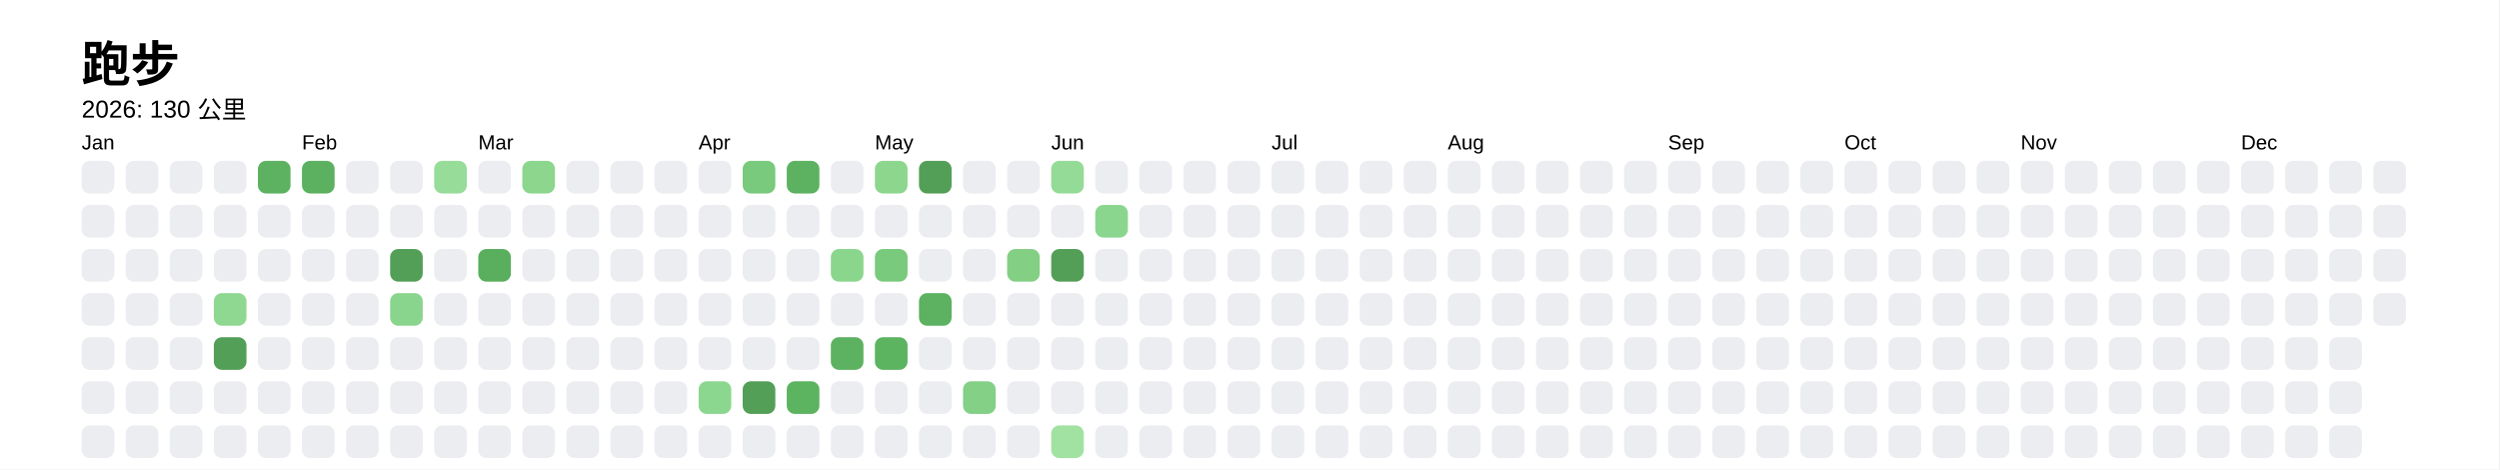
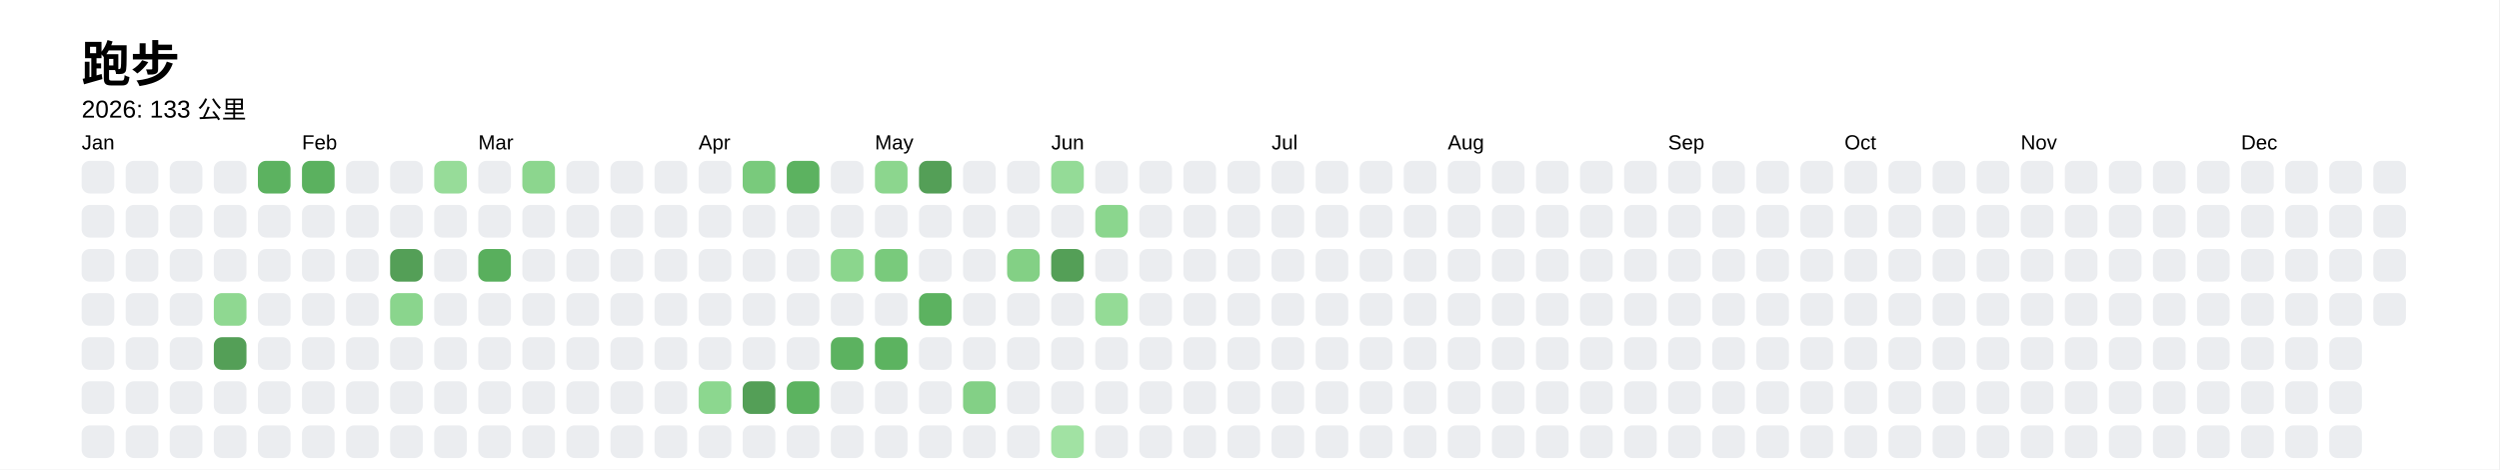
<svg xmlns="http://www.w3.org/2000/svg" baseProfile="full" height="57.5mm" version="1.1" viewBox="0,0,306.2,57.5" width="306.2mm">
  <defs />
  <rect fill="#FFFFFF" height="57.5" width="306.2" x="0" y="0" />
  <text fill="#000000" style="font-size:6px; font-family:Arial; font-weight:bold;" x="10" y="10">跑步</text>
-   <text fill="#000000" style="font-size:3px; font-family:Arial;" x="10" y="14.4">2026: 130 公里</text>
+   <text fill="#000000" style="font-size:3px; font-family:Arial;" x="10" y="14.4">2026: 133 公里</text>
  <text fill="#000000" style="font-size:2.5px; font-family:Arial" x="10" y="18.3">Jan</text>
  <rect fill="#EBEDF0" height="4" rx="1" ry="1" width="4" x="10" y="19.7" />
  <rect fill="#EBEDF0" height="4" rx="1" ry="1" width="4" x="10" y="25.1" />
  <rect fill="#EBEDF0" height="4" rx="1" ry="1" width="4" x="10" y="30.5" />
  <rect fill="#EBEDF0" height="4" rx="1" ry="1" width="4" x="10" y="35.9" />
  <rect fill="#EBEDF0" height="4" rx="1" ry="1" width="4" x="10" y="41.3" />
  <rect fill="#EBEDF0" height="4" rx="1" ry="1" width="4" x="10" y="46.7" />
  <rect fill="#EBEDF0" height="4" rx="1" ry="1" width="4" x="10" y="52.1" />
  <rect fill="#EBEDF0" height="4" rx="1" ry="1" width="4" x="15.4" y="19.7" />
  <rect fill="#EBEDF0" height="4" rx="1" ry="1" width="4" x="15.4" y="25.1" />
  <rect fill="#EBEDF0" height="4" rx="1" ry="1" width="4" x="15.4" y="30.5" />
  <rect fill="#EBEDF0" height="4" rx="1" ry="1" width="4" x="15.4" y="35.9" />
  <rect fill="#EBEDF0" height="4" rx="1" ry="1" width="4" x="15.4" y="41.3" />
  <rect fill="#EBEDF0" height="4" rx="1" ry="1" width="4" x="15.4" y="46.7" />
  <rect fill="#EBEDF0" height="4" rx="1" ry="1" width="4" x="15.4" y="52.1" />
  <rect fill="#EBEDF0" height="4" rx="1" ry="1" width="4" x="20.8" y="19.7" />
  <rect fill="#EBEDF0" height="4" rx="1" ry="1" width="4" x="20.8" y="25.1" />
  <rect fill="#EBEDF0" height="4" rx="1" ry="1" width="4" x="20.8" y="30.5" />
  <rect fill="#EBEDF0" height="4" rx="1" ry="1" width="4" x="20.8" y="35.9" />
  <rect fill="#EBEDF0" height="4" rx="1" ry="1" width="4" x="20.8" y="41.3" />
  <rect fill="#EBEDF0" height="4" rx="1" ry="1" width="4" x="20.8" y="46.7" />
  <rect fill="#EBEDF0" height="4" rx="1" ry="1" width="4" x="20.8" y="52.1" />
  <rect fill="#EBEDF0" height="4" rx="1" ry="1" width="4" x="26.2" y="19.7" />
  <rect fill="#EBEDF0" height="4" rx="1" ry="1" width="4" x="26.2" y="25.1" />
  <rect fill="#EBEDF0" height="4" rx="1" ry="1" width="4" x="26.2" y="30.5" />
  <rect fill="#8fd891" height="4" rx="1" ry="1" width="4" x="26.2" y="35.9" />
  <rect fill="#549F57" height="4" rx="1" ry="1" width="4" x="26.2" y="41.3" />
  <rect fill="#EBEDF0" height="4" rx="1" ry="1" width="4" x="26.2" y="46.7" />
  <rect fill="#EBEDF0" height="4" rx="1" ry="1" width="4" x="26.2" y="52.1" />
  <rect fill="#5cb260" height="4" rx="1" ry="1" width="4" x="31.6" y="19.7" />
  <rect fill="#EBEDF0" height="4" rx="1" ry="1" width="4" x="31.6" y="25.1" />
  <rect fill="#EBEDF0" height="4" rx="1" ry="1" width="4" x="31.6" y="30.5" />
  <rect fill="#EBEDF0" height="4" rx="1" ry="1" width="4" x="31.6" y="35.9" />
  <rect fill="#EBEDF0" height="4" rx="1" ry="1" width="4" x="31.6" y="41.3" />
  <rect fill="#EBEDF0" height="4" rx="1" ry="1" width="4" x="31.6" y="46.7" />
  <rect fill="#EBEDF0" height="4" rx="1" ry="1" width="4" x="31.6" y="52.1" />
  <text fill="#000000" style="font-size:2.5px; font-family:Arial" x="37.0" y="18.3">Feb</text>
  <rect fill="#5bb15f" height="4" rx="1" ry="1" width="4" x="37.0" y="19.7" />
  <rect fill="#EBEDF0" height="4" rx="1" ry="1" width="4" x="37.0" y="25.1" />
  <rect fill="#EBEDF0" height="4" rx="1" ry="1" width="4" x="37.0" y="30.5" />
  <rect fill="#EBEDF0" height="4" rx="1" ry="1" width="4" x="37.0" y="35.9" />
  <rect fill="#EBEDF0" height="4" rx="1" ry="1" width="4" x="37.0" y="41.3" />
  <rect fill="#EBEDF0" height="4" rx="1" ry="1" width="4" x="37.0" y="46.7" />
  <rect fill="#EBEDF0" height="4" rx="1" ry="1" width="4" x="37.0" y="52.1" />
  <rect fill="#EBEDF0" height="4" rx="1" ry="1" width="4" x="42.4" y="19.7" />
  <rect fill="#EBEDF0" height="4" rx="1" ry="1" width="4" x="42.4" y="25.1" />
  <rect fill="#EBEDF0" height="4" rx="1" ry="1" width="4" x="42.4" y="30.5" />
  <rect fill="#EBEDF0" height="4" rx="1" ry="1" width="4" x="42.4" y="35.9" />
  <rect fill="#EBEDF0" height="4" rx="1" ry="1" width="4" x="42.4" y="41.3" />
  <rect fill="#EBEDF0" height="4" rx="1" ry="1" width="4" x="42.4" y="46.7" />
  <rect fill="#EBEDF0" height="4" rx="1" ry="1" width="4" x="42.4" y="52.1" />
  <rect fill="#EBEDF0" height="4" rx="1" ry="1" width="4" x="47.8" y="19.7" />
  <rect fill="#EBEDF0" height="4" rx="1" ry="1" width="4" x="47.8" y="25.1" />
  <rect fill="#549F57" height="4" rx="1" ry="1" width="4" x="47.8" y="30.5" />
  <rect fill="#8ad58d" height="4" rx="1" ry="1" width="4" x="47.8" y="35.9" />
  <rect fill="#EBEDF0" height="4" rx="1" ry="1" width="4" x="47.8" y="41.3" />
  <rect fill="#EBEDF0" height="4" rx="1" ry="1" width="4" x="47.8" y="46.7" />
  <rect fill="#EBEDF0" height="4" rx="1" ry="1" width="4" x="47.8" y="52.1" />
  <rect fill="#97dc99" height="4" rx="1" ry="1" width="4" x="53.2" y="19.7" />
  <rect fill="#EBEDF0" height="4" rx="1" ry="1" width="4" x="53.2" y="25.1" />
  <rect fill="#EBEDF0" height="4" rx="1" ry="1" width="4" x="53.2" y="30.5" />
  <rect fill="#EBEDF0" height="4" rx="1" ry="1" width="4" x="53.2" y="35.9" />
  <rect fill="#EBEDF0" height="4" rx="1" ry="1" width="4" x="53.2" y="41.3" />
  <rect fill="#EBEDF0" height="4" rx="1" ry="1" width="4" x="53.2" y="46.7" />
  <rect fill="#EBEDF0" height="4" rx="1" ry="1" width="4" x="53.2" y="52.1" />
  <text fill="#000000" style="font-size:2.5px; font-family:Arial" x="58.6" y="18.3">Mar</text>
  <rect fill="#EBEDF0" height="4" rx="1" ry="1" width="4" x="58.6" y="19.7" />
  <rect fill="#EBEDF0" height="4" rx="1" ry="1" width="4" x="58.6" y="25.1" />
  <rect fill="#59af5d" height="4" rx="1" ry="1" width="4" x="58.6" y="30.5" />
  <rect fill="#EBEDF0" height="4" rx="1" ry="1" width="4" x="58.6" y="35.9" />
  <rect fill="#EBEDF0" height="4" rx="1" ry="1" width="4" x="58.6" y="41.3" />
  <rect fill="#EBEDF0" height="4" rx="1" ry="1" width="4" x="58.6" y="46.7" />
  <rect fill="#EBEDF0" height="4" rx="1" ry="1" width="4" x="58.6" y="52.1" />
  <rect fill="#8cd68e" height="4" rx="1" ry="1" width="4" x="64" y="19.7" />
  <rect fill="#EBEDF0" height="4" rx="1" ry="1" width="4" x="64" y="25.1" />
  <rect fill="#EBEDF0" height="4" rx="1" ry="1" width="4" x="64" y="30.5" />
  <rect fill="#EBEDF0" height="4" rx="1" ry="1" width="4" x="64" y="35.9" />
  <rect fill="#EBEDF0" height="4" rx="1" ry="1" width="4" x="64" y="41.3" />
  <rect fill="#EBEDF0" height="4" rx="1" ry="1" width="4" x="64" y="46.7" />
  <rect fill="#EBEDF0" height="4" rx="1" ry="1" width="4" x="64" y="52.1" />
  <rect fill="#EBEDF0" height="4" rx="1" ry="1" width="4" x="69.4" y="19.7" />
  <rect fill="#EBEDF0" height="4" rx="1" ry="1" width="4" x="69.4" y="25.1" />
  <rect fill="#EBEDF0" height="4" rx="1" ry="1" width="4" x="69.4" y="30.5" />
  <rect fill="#EBEDF0" height="4" rx="1" ry="1" width="4" x="69.4" y="35.9" />
  <rect fill="#EBEDF0" height="4" rx="1" ry="1" width="4" x="69.4" y="41.3" />
  <rect fill="#EBEDF0" height="4" rx="1" ry="1" width="4" x="69.4" y="46.7" />
  <rect fill="#EBEDF0" height="4" rx="1" ry="1" width="4" x="69.4" y="52.1" />
  <rect fill="#EBEDF0" height="4" rx="1" ry="1" width="4" x="74.8" y="19.7" />
  <rect fill="#EBEDF0" height="4" rx="1" ry="1" width="4" x="74.8" y="25.1" />
  <rect fill="#EBEDF0" height="4" rx="1" ry="1" width="4" x="74.8" y="30.5" />
  <rect fill="#EBEDF0" height="4" rx="1" ry="1" width="4" x="74.8" y="35.9" />
  <rect fill="#EBEDF0" height="4" rx="1" ry="1" width="4" x="74.8" y="41.3" />
  <rect fill="#EBEDF0" height="4" rx="1" ry="1" width="4" x="74.8" y="46.7" />
  <rect fill="#EBEDF0" height="4" rx="1" ry="1" width="4" x="74.8" y="52.1" />
  <rect fill="#EBEDF0" height="4" rx="1" ry="1" width="4" x="80.2" y="19.7" />
  <rect fill="#EBEDF0" height="4" rx="1" ry="1" width="4" x="80.2" y="25.1" />
  <rect fill="#EBEDF0" height="4" rx="1" ry="1" width="4" x="80.2" y="30.5" />
  <rect fill="#EBEDF0" height="4" rx="1" ry="1" width="4" x="80.2" y="35.9" />
  <rect fill="#EBEDF0" height="4" rx="1" ry="1" width="4" x="80.2" y="41.3" />
  <rect fill="#EBEDF0" height="4" rx="1" ry="1" width="4" x="80.2" y="46.7" />
  <rect fill="#EBEDF0" height="4" rx="1" ry="1" width="4" x="80.2" y="52.1" />
  <text fill="#000000" style="font-size:2.5px; font-family:Arial" x="85.6" y="18.3">Apr</text>
  <rect fill="#EBEDF0" height="4" rx="1" ry="1" width="4" x="85.6" y="19.7" />
  <rect fill="#EBEDF0" height="4" rx="1" ry="1" width="4" x="85.6" y="25.1" />
  <rect fill="#EBEDF0" height="4" rx="1" ry="1" width="4" x="85.6" y="30.5" />
  <rect fill="#EBEDF0" height="4" rx="1" ry="1" width="4" x="85.6" y="35.9" />
  <rect fill="#EBEDF0" height="4" rx="1" ry="1" width="4" x="85.6" y="41.3" />
  <rect fill="#8cd78f" height="4" rx="1" ry="1" width="4" x="85.6" y="46.7" />
  <rect fill="#EBEDF0" height="4" rx="1" ry="1" width="4" x="85.6" y="52.1" />
  <rect fill="#79ca7c" height="4" rx="1" ry="1" width="4" x="91" y="19.7" />
  <rect fill="#EBEDF0" height="4" rx="1" ry="1" width="4" x="91" y="25.1" />
  <rect fill="#EBEDF0" height="4" rx="1" ry="1" width="4" x="91" y="30.5" />
  <rect fill="#EBEDF0" height="4" rx="1" ry="1" width="4" x="91" y="35.9" />
  <rect fill="#EBEDF0" height="4" rx="1" ry="1" width="4" x="91" y="41.3" />
  <rect fill="#549F57" height="4" rx="1" ry="1" width="4" x="91" y="46.7" />
  <rect fill="#EBEDF0" height="4" rx="1" ry="1" width="4" x="91" y="52.1" />
  <rect fill="#5cb260" height="4" rx="1" ry="1" width="4" x="96.4" y="19.7" />
  <rect fill="#EBEDF0" height="4" rx="1" ry="1" width="4" x="96.4" y="25.1" />
  <rect fill="#EBEDF0" height="4" rx="1" ry="1" width="4" x="96.4" y="30.5" />
  <rect fill="#EBEDF0" height="4" rx="1" ry="1" width="4" x="96.4" y="35.9" />
  <rect fill="#EBEDF0" height="4" rx="1" ry="1" width="4" x="96.4" y="41.3" />
  <rect fill="#5cb360" height="4" rx="1" ry="1" width="4" x="96.4" y="46.7" />
  <rect fill="#EBEDF0" height="4" rx="1" ry="1" width="4" x="96.4" y="52.1" />
  <rect fill="#EBEDF0" height="4" rx="1" ry="1" width="4" x="101.8" y="19.7" />
  <rect fill="#EBEDF0" height="4" rx="1" ry="1" width="4" x="101.8" y="25.1" />
  <rect fill="#8bd68d" height="4" rx="1" ry="1" width="4" x="101.8" y="30.5" />
  <rect fill="#EBEDF0" height="4" rx="1" ry="1" width="4" x="101.8" y="35.9" />
  <rect fill="#5cb260" height="4" rx="1" ry="1" width="4" x="101.8" y="41.3" />
  <rect fill="#EBEDF0" height="4" rx="1" ry="1" width="4" x="101.8" y="46.7" />
  <rect fill="#EBEDF0" height="4" rx="1" ry="1" width="4" x="101.8" y="52.1" />
  <text fill="#000000" style="font-size:2.5px; font-family:Arial" x="107.2" y="18.3">May</text>
  <rect fill="#8cd68e" height="4" rx="1" ry="1" width="4" x="107.2" y="19.7" />
  <rect fill="#EBEDF0" height="4" rx="1" ry="1" width="4" x="107.2" y="25.1" />
  <rect fill="#79ca7c" height="4" rx="1" ry="1" width="4" x="107.2" y="30.5" />
  <rect fill="#EBEDF0" height="4" rx="1" ry="1" width="4" x="107.2" y="35.9" />
  <rect fill="#5cb360" height="4" rx="1" ry="1" width="4" x="107.2" y="41.3" />
  <rect fill="#EBEDF0" height="4" rx="1" ry="1" width="4" x="107.2" y="46.7" />
  <rect fill="#EBEDF0" height="4" rx="1" ry="1" width="4" x="107.2" y="52.1" />
  <rect fill="#549F57" height="4" rx="1" ry="1" width="4" x="112.6" y="19.7" />
  <rect fill="#EBEDF0" height="4" rx="1" ry="1" width="4" x="112.6" y="25.1" />
  <rect fill="#EBEDF0" height="4" rx="1" ry="1" width="4" x="112.6" y="30.5" />
  <rect fill="#5cb260" height="4" rx="1" ry="1" width="4" x="112.6" y="35.9" />
  <rect fill="#EBEDF0" height="4" rx="1" ry="1" width="4" x="112.6" y="41.3" />
  <rect fill="#EBEDF0" height="4" rx="1" ry="1" width="4" x="112.6" y="46.7" />
  <rect fill="#EBEDF0" height="4" rx="1" ry="1" width="4" x="112.6" y="52.1" />
  <rect fill="#EBEDF0" height="4" rx="1" ry="1" width="4" x="118" y="19.7" />
  <rect fill="#EBEDF0" height="4" rx="1" ry="1" width="4" x="118" y="25.1" />
  <rect fill="#EBEDF0" height="4" rx="1" ry="1" width="4" x="118" y="30.5" />
  <rect fill="#EBEDF0" height="4" rx="1" ry="1" width="4" x="118" y="35.9" />
  <rect fill="#EBEDF0" height="4" rx="1" ry="1" width="4" x="118" y="41.3" />
  <rect fill="#83d086" height="4" rx="1" ry="1" width="4" x="118" y="46.7" />
  <rect fill="#EBEDF0" height="4" rx="1" ry="1" width="4" x="118" y="52.1" />
  <rect fill="#EBEDF0" height="4" rx="1" ry="1" width="4" x="123.4" y="19.7" />
  <rect fill="#EBEDF0" height="4" rx="1" ry="1" width="4" x="123.4" y="25.1" />
  <rect fill="#83d085" height="4" rx="1" ry="1" width="4" x="123.4" y="30.5" />
  <rect fill="#EBEDF0" height="4" rx="1" ry="1" width="4" x="123.4" y="35.9" />
  <rect fill="#EBEDF0" height="4" rx="1" ry="1" width="4" x="123.4" y="41.3" />
  <rect fill="#EBEDF0" height="4" rx="1" ry="1" width="4" x="123.4" y="46.7" />
  <rect fill="#EBEDF0" height="4" rx="1" ry="1" width="4" x="123.4" y="52.1" />
  <text fill="#000000" style="font-size:2.5px; font-family:Arial" x="128.8" y="18.3">Jun</text>
  <rect fill="#94db97" height="4" rx="1" ry="1" width="4" x="128.8" y="19.7" />
  <rect fill="#EBEDF0" height="4" rx="1" ry="1" width="4" x="128.8" y="25.1" />
  <rect fill="#549F57" height="4" rx="1" ry="1" width="4" x="128.8" y="30.5" />
  <rect fill="#EBEDF0" height="4" rx="1" ry="1" width="4" x="128.8" y="35.9" />
  <rect fill="#EBEDF0" height="4" rx="1" ry="1" width="4" x="128.8" y="41.3" />
  <rect fill="#EBEDF0" height="4" rx="1" ry="1" width="4" x="128.8" y="46.7" />
  <rect fill="#a1e2a3" height="4" rx="1" ry="1" width="4" x="128.8" y="52.1" />
  <rect fill="#EBEDF0" height="4" rx="1" ry="1" width="4" x="134.2" y="19.7" />
  <rect fill="#8bd68e" height="4" rx="1" ry="1" width="4" x="134.2" y="25.1" />
  <rect fill="#EBEDF0" height="4" rx="1" ry="1" width="4" x="134.2" y="30.5" />
-   <rect fill="#EBEDF0" height="4" rx="1" ry="1" width="4" x="134.2" y="35.9" />
+   <rect fill="#94db96" height="4" rx="1" ry="1" width="4" x="134.2" y="35.9" />
  <rect fill="#EBEDF0" height="4" rx="1" ry="1" width="4" x="134.2" y="41.3" />
  <rect fill="#EBEDF0" height="4" rx="1" ry="1" width="4" x="134.2" y="46.7" />
  <rect fill="#EBEDF0" height="4" rx="1" ry="1" width="4" x="134.2" y="52.1" />
  <rect fill="#EBEDF0" height="4" rx="1" ry="1" width="4" x="139.6" y="19.7" />
  <rect fill="#EBEDF0" height="4" rx="1" ry="1" width="4" x="139.6" y="25.1" />
  <rect fill="#EBEDF0" height="4" rx="1" ry="1" width="4" x="139.6" y="30.5" />
  <rect fill="#EBEDF0" height="4" rx="1" ry="1" width="4" x="139.6" y="35.9" />
  <rect fill="#EBEDF0" height="4" rx="1" ry="1" width="4" x="139.6" y="41.3" />
  <rect fill="#EBEDF0" height="4" rx="1" ry="1" width="4" x="139.6" y="46.7" />
  <rect fill="#EBEDF0" height="4" rx="1" ry="1" width="4" x="139.6" y="52.1" />
  <rect fill="#EBEDF0" height="4" rx="1" ry="1" width="4" x="145" y="19.7" />
  <rect fill="#EBEDF0" height="4" rx="1" ry="1" width="4" x="145" y="25.1" />
  <rect fill="#EBEDF0" height="4" rx="1" ry="1" width="4" x="145" y="30.5" />
  <rect fill="#EBEDF0" height="4" rx="1" ry="1" width="4" x="145" y="35.9" />
  <rect fill="#EBEDF0" height="4" rx="1" ry="1" width="4" x="145" y="41.3" />
  <rect fill="#EBEDF0" height="4" rx="1" ry="1" width="4" x="145" y="46.7" />
  <rect fill="#EBEDF0" height="4" rx="1" ry="1" width="4" x="145" y="52.1" />
  <rect fill="#EBEDF0" height="4" rx="1" ry="1" width="4" x="150.4" y="19.7" />
  <rect fill="#EBEDF0" height="4" rx="1" ry="1" width="4" x="150.4" y="25.1" />
  <rect fill="#EBEDF0" height="4" rx="1" ry="1" width="4" x="150.4" y="30.5" />
  <rect fill="#EBEDF0" height="4" rx="1" ry="1" width="4" x="150.4" y="35.9" />
  <rect fill="#EBEDF0" height="4" rx="1" ry="1" width="4" x="150.4" y="41.3" />
  <rect fill="#EBEDF0" height="4" rx="1" ry="1" width="4" x="150.4" y="46.7" />
  <rect fill="#EBEDF0" height="4" rx="1" ry="1" width="4" x="150.4" y="52.1" />
  <text fill="#000000" style="font-size:2.5px; font-family:Arial" x="155.8" y="18.3">Jul</text>
  <rect fill="#EBEDF0" height="4" rx="1" ry="1" width="4" x="155.8" y="19.7" />
  <rect fill="#EBEDF0" height="4" rx="1" ry="1" width="4" x="155.8" y="25.1" />
  <rect fill="#EBEDF0" height="4" rx="1" ry="1" width="4" x="155.8" y="30.5" />
  <rect fill="#EBEDF0" height="4" rx="1" ry="1" width="4" x="155.8" y="35.9" />
  <rect fill="#EBEDF0" height="4" rx="1" ry="1" width="4" x="155.8" y="41.3" />
  <rect fill="#EBEDF0" height="4" rx="1" ry="1" width="4" x="155.8" y="46.7" />
  <rect fill="#EBEDF0" height="4" rx="1" ry="1" width="4" x="155.8" y="52.1" />
  <rect fill="#EBEDF0" height="4" rx="1" ry="1" width="4" x="161.2" y="19.7" />
  <rect fill="#EBEDF0" height="4" rx="1" ry="1" width="4" x="161.2" y="25.1" />
  <rect fill="#EBEDF0" height="4" rx="1" ry="1" width="4" x="161.2" y="30.5" />
  <rect fill="#EBEDF0" height="4" rx="1" ry="1" width="4" x="161.2" y="35.9" />
  <rect fill="#EBEDF0" height="4" rx="1" ry="1" width="4" x="161.2" y="41.3" />
  <rect fill="#EBEDF0" height="4" rx="1" ry="1" width="4" x="161.2" y="46.7" />
  <rect fill="#EBEDF0" height="4" rx="1" ry="1" width="4" x="161.2" y="52.1" />
  <rect fill="#EBEDF0" height="4" rx="1" ry="1" width="4" x="166.6" y="19.7" />
  <rect fill="#EBEDF0" height="4" rx="1" ry="1" width="4" x="166.6" y="25.1" />
  <rect fill="#EBEDF0" height="4" rx="1" ry="1" width="4" x="166.6" y="30.5" />
  <rect fill="#EBEDF0" height="4" rx="1" ry="1" width="4" x="166.6" y="35.9" />
  <rect fill="#EBEDF0" height="4" rx="1" ry="1" width="4" x="166.6" y="41.3" />
  <rect fill="#EBEDF0" height="4" rx="1" ry="1" width="4" x="166.6" y="46.7" />
  <rect fill="#EBEDF0" height="4" rx="1" ry="1" width="4" x="166.6" y="52.1" />
  <rect fill="#EBEDF0" height="4" rx="1" ry="1" width="4" x="172" y="19.7" />
  <rect fill="#EBEDF0" height="4" rx="1" ry="1" width="4" x="172" y="25.1" />
  <rect fill="#EBEDF0" height="4" rx="1" ry="1" width="4" x="172" y="30.5" />
  <rect fill="#EBEDF0" height="4" rx="1" ry="1" width="4" x="172" y="35.9" />
  <rect fill="#EBEDF0" height="4" rx="1" ry="1" width="4" x="172" y="41.3" />
  <rect fill="#EBEDF0" height="4" rx="1" ry="1" width="4" x="172" y="46.7" />
  <rect fill="#EBEDF0" height="4" rx="1" ry="1" width="4" x="172" y="52.1" />
  <text fill="#000000" style="font-size:2.5px; font-family:Arial" x="177.4" y="18.3">Aug</text>
  <rect fill="#EBEDF0" height="4" rx="1" ry="1" width="4" x="177.4" y="19.7" />
  <rect fill="#EBEDF0" height="4" rx="1" ry="1" width="4" x="177.4" y="25.1" />
  <rect fill="#EBEDF0" height="4" rx="1" ry="1" width="4" x="177.4" y="30.5" />
  <rect fill="#EBEDF0" height="4" rx="1" ry="1" width="4" x="177.4" y="35.9" />
  <rect fill="#EBEDF0" height="4" rx="1" ry="1" width="4" x="177.4" y="41.3" />
  <rect fill="#EBEDF0" height="4" rx="1" ry="1" width="4" x="177.4" y="46.7" />
  <rect fill="#EBEDF0" height="4" rx="1" ry="1" width="4" x="177.4" y="52.1" />
  <rect fill="#EBEDF0" height="4" rx="1" ry="1" width="4" x="182.8" y="19.7" />
  <rect fill="#EBEDF0" height="4" rx="1" ry="1" width="4" x="182.8" y="25.1" />
  <rect fill="#EBEDF0" height="4" rx="1" ry="1" width="4" x="182.8" y="30.5" />
  <rect fill="#EBEDF0" height="4" rx="1" ry="1" width="4" x="182.8" y="35.9" />
  <rect fill="#EBEDF0" height="4" rx="1" ry="1" width="4" x="182.8" y="41.3" />
  <rect fill="#EBEDF0" height="4" rx="1" ry="1" width="4" x="182.8" y="46.7" />
  <rect fill="#EBEDF0" height="4" rx="1" ry="1" width="4" x="182.8" y="52.1" />
  <rect fill="#EBEDF0" height="4" rx="1" ry="1" width="4" x="188.2" y="19.7" />
  <rect fill="#EBEDF0" height="4" rx="1" ry="1" width="4" x="188.2" y="25.1" />
  <rect fill="#EBEDF0" height="4" rx="1" ry="1" width="4" x="188.2" y="30.5" />
  <rect fill="#EBEDF0" height="4" rx="1" ry="1" width="4" x="188.2" y="35.9" />
  <rect fill="#EBEDF0" height="4" rx="1" ry="1" width="4" x="188.2" y="41.3" />
  <rect fill="#EBEDF0" height="4" rx="1" ry="1" width="4" x="188.2" y="46.7" />
  <rect fill="#EBEDF0" height="4" rx="1" ry="1" width="4" x="188.2" y="52.1" />
  <rect fill="#EBEDF0" height="4" rx="1" ry="1" width="4" x="193.6" y="19.7" />
  <rect fill="#EBEDF0" height="4" rx="1" ry="1" width="4" x="193.6" y="25.1" />
  <rect fill="#EBEDF0" height="4" rx="1" ry="1" width="4" x="193.6" y="30.5" />
  <rect fill="#EBEDF0" height="4" rx="1" ry="1" width="4" x="193.6" y="35.9" />
  <rect fill="#EBEDF0" height="4" rx="1" ry="1" width="4" x="193.6" y="41.3" />
  <rect fill="#EBEDF0" height="4" rx="1" ry="1" width="4" x="193.6" y="46.7" />
  <rect fill="#EBEDF0" height="4" rx="1" ry="1" width="4" x="193.6" y="52.1" />
  <rect fill="#EBEDF0" height="4" rx="1" ry="1" width="4" x="199" y="19.7" />
  <rect fill="#EBEDF0" height="4" rx="1" ry="1" width="4" x="199" y="25.1" />
  <rect fill="#EBEDF0" height="4" rx="1" ry="1" width="4" x="199" y="30.5" />
  <rect fill="#EBEDF0" height="4" rx="1" ry="1" width="4" x="199" y="35.9" />
  <rect fill="#EBEDF0" height="4" rx="1" ry="1" width="4" x="199" y="41.3" />
  <rect fill="#EBEDF0" height="4" rx="1" ry="1" width="4" x="199" y="46.7" />
  <rect fill="#EBEDF0" height="4" rx="1" ry="1" width="4" x="199" y="52.1" />
  <text fill="#000000" style="font-size:2.5px; font-family:Arial" x="204.4" y="18.3">Sep</text>
  <rect fill="#EBEDF0" height="4" rx="1" ry="1" width="4" x="204.4" y="19.7" />
  <rect fill="#EBEDF0" height="4" rx="1" ry="1" width="4" x="204.4" y="25.1" />
  <rect fill="#EBEDF0" height="4" rx="1" ry="1" width="4" x="204.4" y="30.5" />
  <rect fill="#EBEDF0" height="4" rx="1" ry="1" width="4" x="204.4" y="35.9" />
  <rect fill="#EBEDF0" height="4" rx="1" ry="1" width="4" x="204.4" y="41.3" />
  <rect fill="#EBEDF0" height="4" rx="1" ry="1" width="4" x="204.4" y="46.7" />
  <rect fill="#EBEDF0" height="4" rx="1" ry="1" width="4" x="204.4" y="52.1" />
  <rect fill="#EBEDF0" height="4" rx="1" ry="1" width="4" x="209.8" y="19.7" />
  <rect fill="#EBEDF0" height="4" rx="1" ry="1" width="4" x="209.8" y="25.1" />
  <rect fill="#EBEDF0" height="4" rx="1" ry="1" width="4" x="209.8" y="30.5" />
  <rect fill="#EBEDF0" height="4" rx="1" ry="1" width="4" x="209.8" y="35.9" />
  <rect fill="#EBEDF0" height="4" rx="1" ry="1" width="4" x="209.8" y="41.3" />
  <rect fill="#EBEDF0" height="4" rx="1" ry="1" width="4" x="209.8" y="46.7" />
  <rect fill="#EBEDF0" height="4" rx="1" ry="1" width="4" x="209.8" y="52.1" />
  <rect fill="#EBEDF0" height="4" rx="1" ry="1" width="4" x="215.2" y="19.7" />
  <rect fill="#EBEDF0" height="4" rx="1" ry="1" width="4" x="215.2" y="25.1" />
  <rect fill="#EBEDF0" height="4" rx="1" ry="1" width="4" x="215.2" y="30.5" />
  <rect fill="#EBEDF0" height="4" rx="1" ry="1" width="4" x="215.2" y="35.9" />
  <rect fill="#EBEDF0" height="4" rx="1" ry="1" width="4" x="215.2" y="41.3" />
  <rect fill="#EBEDF0" height="4" rx="1" ry="1" width="4" x="215.2" y="46.7" />
  <rect fill="#EBEDF0" height="4" rx="1" ry="1" width="4" x="215.2" y="52.1" />
  <rect fill="#EBEDF0" height="4" rx="1" ry="1" width="4" x="220.6" y="19.7" />
  <rect fill="#EBEDF0" height="4" rx="1" ry="1" width="4" x="220.6" y="25.1" />
  <rect fill="#EBEDF0" height="4" rx="1" ry="1" width="4" x="220.6" y="30.5" />
  <rect fill="#EBEDF0" height="4" rx="1" ry="1" width="4" x="220.6" y="35.9" />
  <rect fill="#EBEDF0" height="4" rx="1" ry="1" width="4" x="220.6" y="41.3" />
  <rect fill="#EBEDF0" height="4" rx="1" ry="1" width="4" x="220.6" y="46.7" />
  <rect fill="#EBEDF0" height="4" rx="1" ry="1" width="4" x="220.6" y="52.1" />
  <text fill="#000000" style="font-size:2.5px; font-family:Arial" x="226" y="18.3">Oct</text>
  <rect fill="#EBEDF0" height="4" rx="1" ry="1" width="4" x="226" y="19.7" />
  <rect fill="#EBEDF0" height="4" rx="1" ry="1" width="4" x="226" y="25.1" />
  <rect fill="#EBEDF0" height="4" rx="1" ry="1" width="4" x="226" y="30.5" />
  <rect fill="#EBEDF0" height="4" rx="1" ry="1" width="4" x="226" y="35.9" />
  <rect fill="#EBEDF0" height="4" rx="1" ry="1" width="4" x="226" y="41.3" />
  <rect fill="#EBEDF0" height="4" rx="1" ry="1" width="4" x="226" y="46.7" />
  <rect fill="#EBEDF0" height="4" rx="1" ry="1" width="4" x="226" y="52.1" />
  <rect fill="#EBEDF0" height="4" rx="1" ry="1" width="4" x="231.4" y="19.7" />
  <rect fill="#EBEDF0" height="4" rx="1" ry="1" width="4" x="231.4" y="25.1" />
  <rect fill="#EBEDF0" height="4" rx="1" ry="1" width="4" x="231.4" y="30.5" />
  <rect fill="#EBEDF0" height="4" rx="1" ry="1" width="4" x="231.4" y="35.9" />
  <rect fill="#EBEDF0" height="4" rx="1" ry="1" width="4" x="231.4" y="41.3" />
  <rect fill="#EBEDF0" height="4" rx="1" ry="1" width="4" x="231.4" y="46.7" />
  <rect fill="#EBEDF0" height="4" rx="1" ry="1" width="4" x="231.4" y="52.1" />
  <rect fill="#EBEDF0" height="4" rx="1" ry="1" width="4" x="236.8" y="19.7" />
  <rect fill="#EBEDF0" height="4" rx="1" ry="1" width="4" x="236.8" y="25.1" />
  <rect fill="#EBEDF0" height="4" rx="1" ry="1" width="4" x="236.8" y="30.5" />
  <rect fill="#EBEDF0" height="4" rx="1" ry="1" width="4" x="236.8" y="35.9" />
  <rect fill="#EBEDF0" height="4" rx="1" ry="1" width="4" x="236.8" y="41.3" />
  <rect fill="#EBEDF0" height="4" rx="1" ry="1" width="4" x="236.8" y="46.7" />
  <rect fill="#EBEDF0" height="4" rx="1" ry="1" width="4" x="236.8" y="52.1" />
  <rect fill="#EBEDF0" height="4" rx="1" ry="1" width="4" x="242.2" y="19.7" />
  <rect fill="#EBEDF0" height="4" rx="1" ry="1" width="4" x="242.2" y="25.1" />
  <rect fill="#EBEDF0" height="4" rx="1" ry="1" width="4" x="242.2" y="30.5" />
  <rect fill="#EBEDF0" height="4" rx="1" ry="1" width="4" x="242.2" y="35.9" />
  <rect fill="#EBEDF0" height="4" rx="1" ry="1" width="4" x="242.2" y="41.3" />
  <rect fill="#EBEDF0" height="4" rx="1" ry="1" width="4" x="242.2" y="46.7" />
  <rect fill="#EBEDF0" height="4" rx="1" ry="1" width="4" x="242.2" y="52.1" />
  <text fill="#000000" style="font-size:2.5px; font-family:Arial" x="247.6" y="18.3">Nov</text>
  <rect fill="#EBEDF0" height="4" rx="1" ry="1" width="4" x="247.6" y="19.7" />
  <rect fill="#EBEDF0" height="4" rx="1" ry="1" width="4" x="247.6" y="25.1" />
  <rect fill="#EBEDF0" height="4" rx="1" ry="1" width="4" x="247.6" y="30.5" />
  <rect fill="#EBEDF0" height="4" rx="1" ry="1" width="4" x="247.6" y="35.9" />
  <rect fill="#EBEDF0" height="4" rx="1" ry="1" width="4" x="247.6" y="41.3" />
  <rect fill="#EBEDF0" height="4" rx="1" ry="1" width="4" x="247.6" y="46.7" />
  <rect fill="#EBEDF0" height="4" rx="1" ry="1" width="4" x="247.6" y="52.1" />
  <rect fill="#EBEDF0" height="4" rx="1" ry="1" width="4" x="253" y="19.7" />
  <rect fill="#EBEDF0" height="4" rx="1" ry="1" width="4" x="253" y="25.1" />
  <rect fill="#EBEDF0" height="4" rx="1" ry="1" width="4" x="253" y="30.5" />
  <rect fill="#EBEDF0" height="4" rx="1" ry="1" width="4" x="253" y="35.9" />
  <rect fill="#EBEDF0" height="4" rx="1" ry="1" width="4" x="253" y="41.3" />
  <rect fill="#EBEDF0" height="4" rx="1" ry="1" width="4" x="253" y="46.7" />
  <rect fill="#EBEDF0" height="4" rx="1" ry="1" width="4" x="253" y="52.1" />
  <rect fill="#EBEDF0" height="4" rx="1" ry="1" width="4" x="258.4" y="19.7" />
  <rect fill="#EBEDF0" height="4" rx="1" ry="1" width="4" x="258.4" y="25.1" />
  <rect fill="#EBEDF0" height="4" rx="1" ry="1" width="4" x="258.4" y="30.5" />
  <rect fill="#EBEDF0" height="4" rx="1" ry="1" width="4" x="258.4" y="35.9" />
  <rect fill="#EBEDF0" height="4" rx="1" ry="1" width="4" x="258.4" y="41.3" />
  <rect fill="#EBEDF0" height="4" rx="1" ry="1" width="4" x="258.4" y="46.7" />
  <rect fill="#EBEDF0" height="4" rx="1" ry="1" width="4" x="258.4" y="52.1" />
  <rect fill="#EBEDF0" height="4" rx="1" ry="1" width="4" x="263.8" y="19.7" />
  <rect fill="#EBEDF0" height="4" rx="1" ry="1" width="4" x="263.8" y="25.1" />
  <rect fill="#EBEDF0" height="4" rx="1" ry="1" width="4" x="263.8" y="30.5" />
  <rect fill="#EBEDF0" height="4" rx="1" ry="1" width="4" x="263.8" y="35.9" />
  <rect fill="#EBEDF0" height="4" rx="1" ry="1" width="4" x="263.8" y="41.3" />
  <rect fill="#EBEDF0" height="4" rx="1" ry="1" width="4" x="263.8" y="46.7" />
  <rect fill="#EBEDF0" height="4" rx="1" ry="1" width="4" x="263.8" y="52.1" />
  <rect fill="#EBEDF0" height="4" rx="1" ry="1" width="4" x="269.2" y="19.7" />
  <rect fill="#EBEDF0" height="4" rx="1" ry="1" width="4" x="269.2" y="25.1" />
  <rect fill="#EBEDF0" height="4" rx="1" ry="1" width="4" x="269.2" y="30.5" />
  <rect fill="#EBEDF0" height="4" rx="1" ry="1" width="4" x="269.2" y="35.9" />
  <rect fill="#EBEDF0" height="4" rx="1" ry="1" width="4" x="269.2" y="41.3" />
  <rect fill="#EBEDF0" height="4" rx="1" ry="1" width="4" x="269.2" y="46.7" />
  <rect fill="#EBEDF0" height="4" rx="1" ry="1" width="4" x="269.2" y="52.1" />
  <text fill="#000000" style="font-size:2.5px; font-family:Arial" x="274.6" y="18.3">Dec</text>
  <rect fill="#EBEDF0" height="4" rx="1" ry="1" width="4" x="274.6" y="19.7" />
  <rect fill="#EBEDF0" height="4" rx="1" ry="1" width="4" x="274.6" y="25.1" />
  <rect fill="#EBEDF0" height="4" rx="1" ry="1" width="4" x="274.6" y="30.5" />
  <rect fill="#EBEDF0" height="4" rx="1" ry="1" width="4" x="274.6" y="35.9" />
  <rect fill="#EBEDF0" height="4" rx="1" ry="1" width="4" x="274.6" y="41.3" />
  <rect fill="#EBEDF0" height="4" rx="1" ry="1" width="4" x="274.6" y="46.7" />
  <rect fill="#EBEDF0" height="4" rx="1" ry="1" width="4" x="274.6" y="52.1" />
  <rect fill="#EBEDF0" height="4" rx="1" ry="1" width="4" x="280" y="19.7" />
  <rect fill="#EBEDF0" height="4" rx="1" ry="1" width="4" x="280" y="25.1" />
  <rect fill="#EBEDF0" height="4" rx="1" ry="1" width="4" x="280" y="30.5" />
  <rect fill="#EBEDF0" height="4" rx="1" ry="1" width="4" x="280" y="35.9" />
  <rect fill="#EBEDF0" height="4" rx="1" ry="1" width="4" x="280" y="41.3" />
  <rect fill="#EBEDF0" height="4" rx="1" ry="1" width="4" x="280" y="46.7" />
  <rect fill="#EBEDF0" height="4" rx="1" ry="1" width="4" x="280" y="52.1" />
  <rect fill="#EBEDF0" height="4" rx="1" ry="1" width="4" x="285.4" y="19.7" />
  <rect fill="#EBEDF0" height="4" rx="1" ry="1" width="4" x="285.4" y="25.1" />
  <rect fill="#EBEDF0" height="4" rx="1" ry="1" width="4" x="285.4" y="30.5" />
  <rect fill="#EBEDF0" height="4" rx="1" ry="1" width="4" x="285.4" y="35.9" />
  <rect fill="#EBEDF0" height="4" rx="1" ry="1" width="4" x="285.4" y="41.3" />
  <rect fill="#EBEDF0" height="4" rx="1" ry="1" width="4" x="285.4" y="46.7" />
  <rect fill="#EBEDF0" height="4" rx="1" ry="1" width="4" x="285.4" y="52.1" />
  <rect fill="#EBEDF0" height="4" rx="1" ry="1" width="4" x="290.8" y="19.7" />
  <rect fill="#EBEDF0" height="4" rx="1" ry="1" width="4" x="290.8" y="25.1" />
  <rect fill="#EBEDF0" height="4" rx="1" ry="1" width="4" x="290.8" y="30.5" />
  <rect fill="#EBEDF0" height="4" rx="1" ry="1" width="4" x="290.8" y="35.9" />
</svg>
